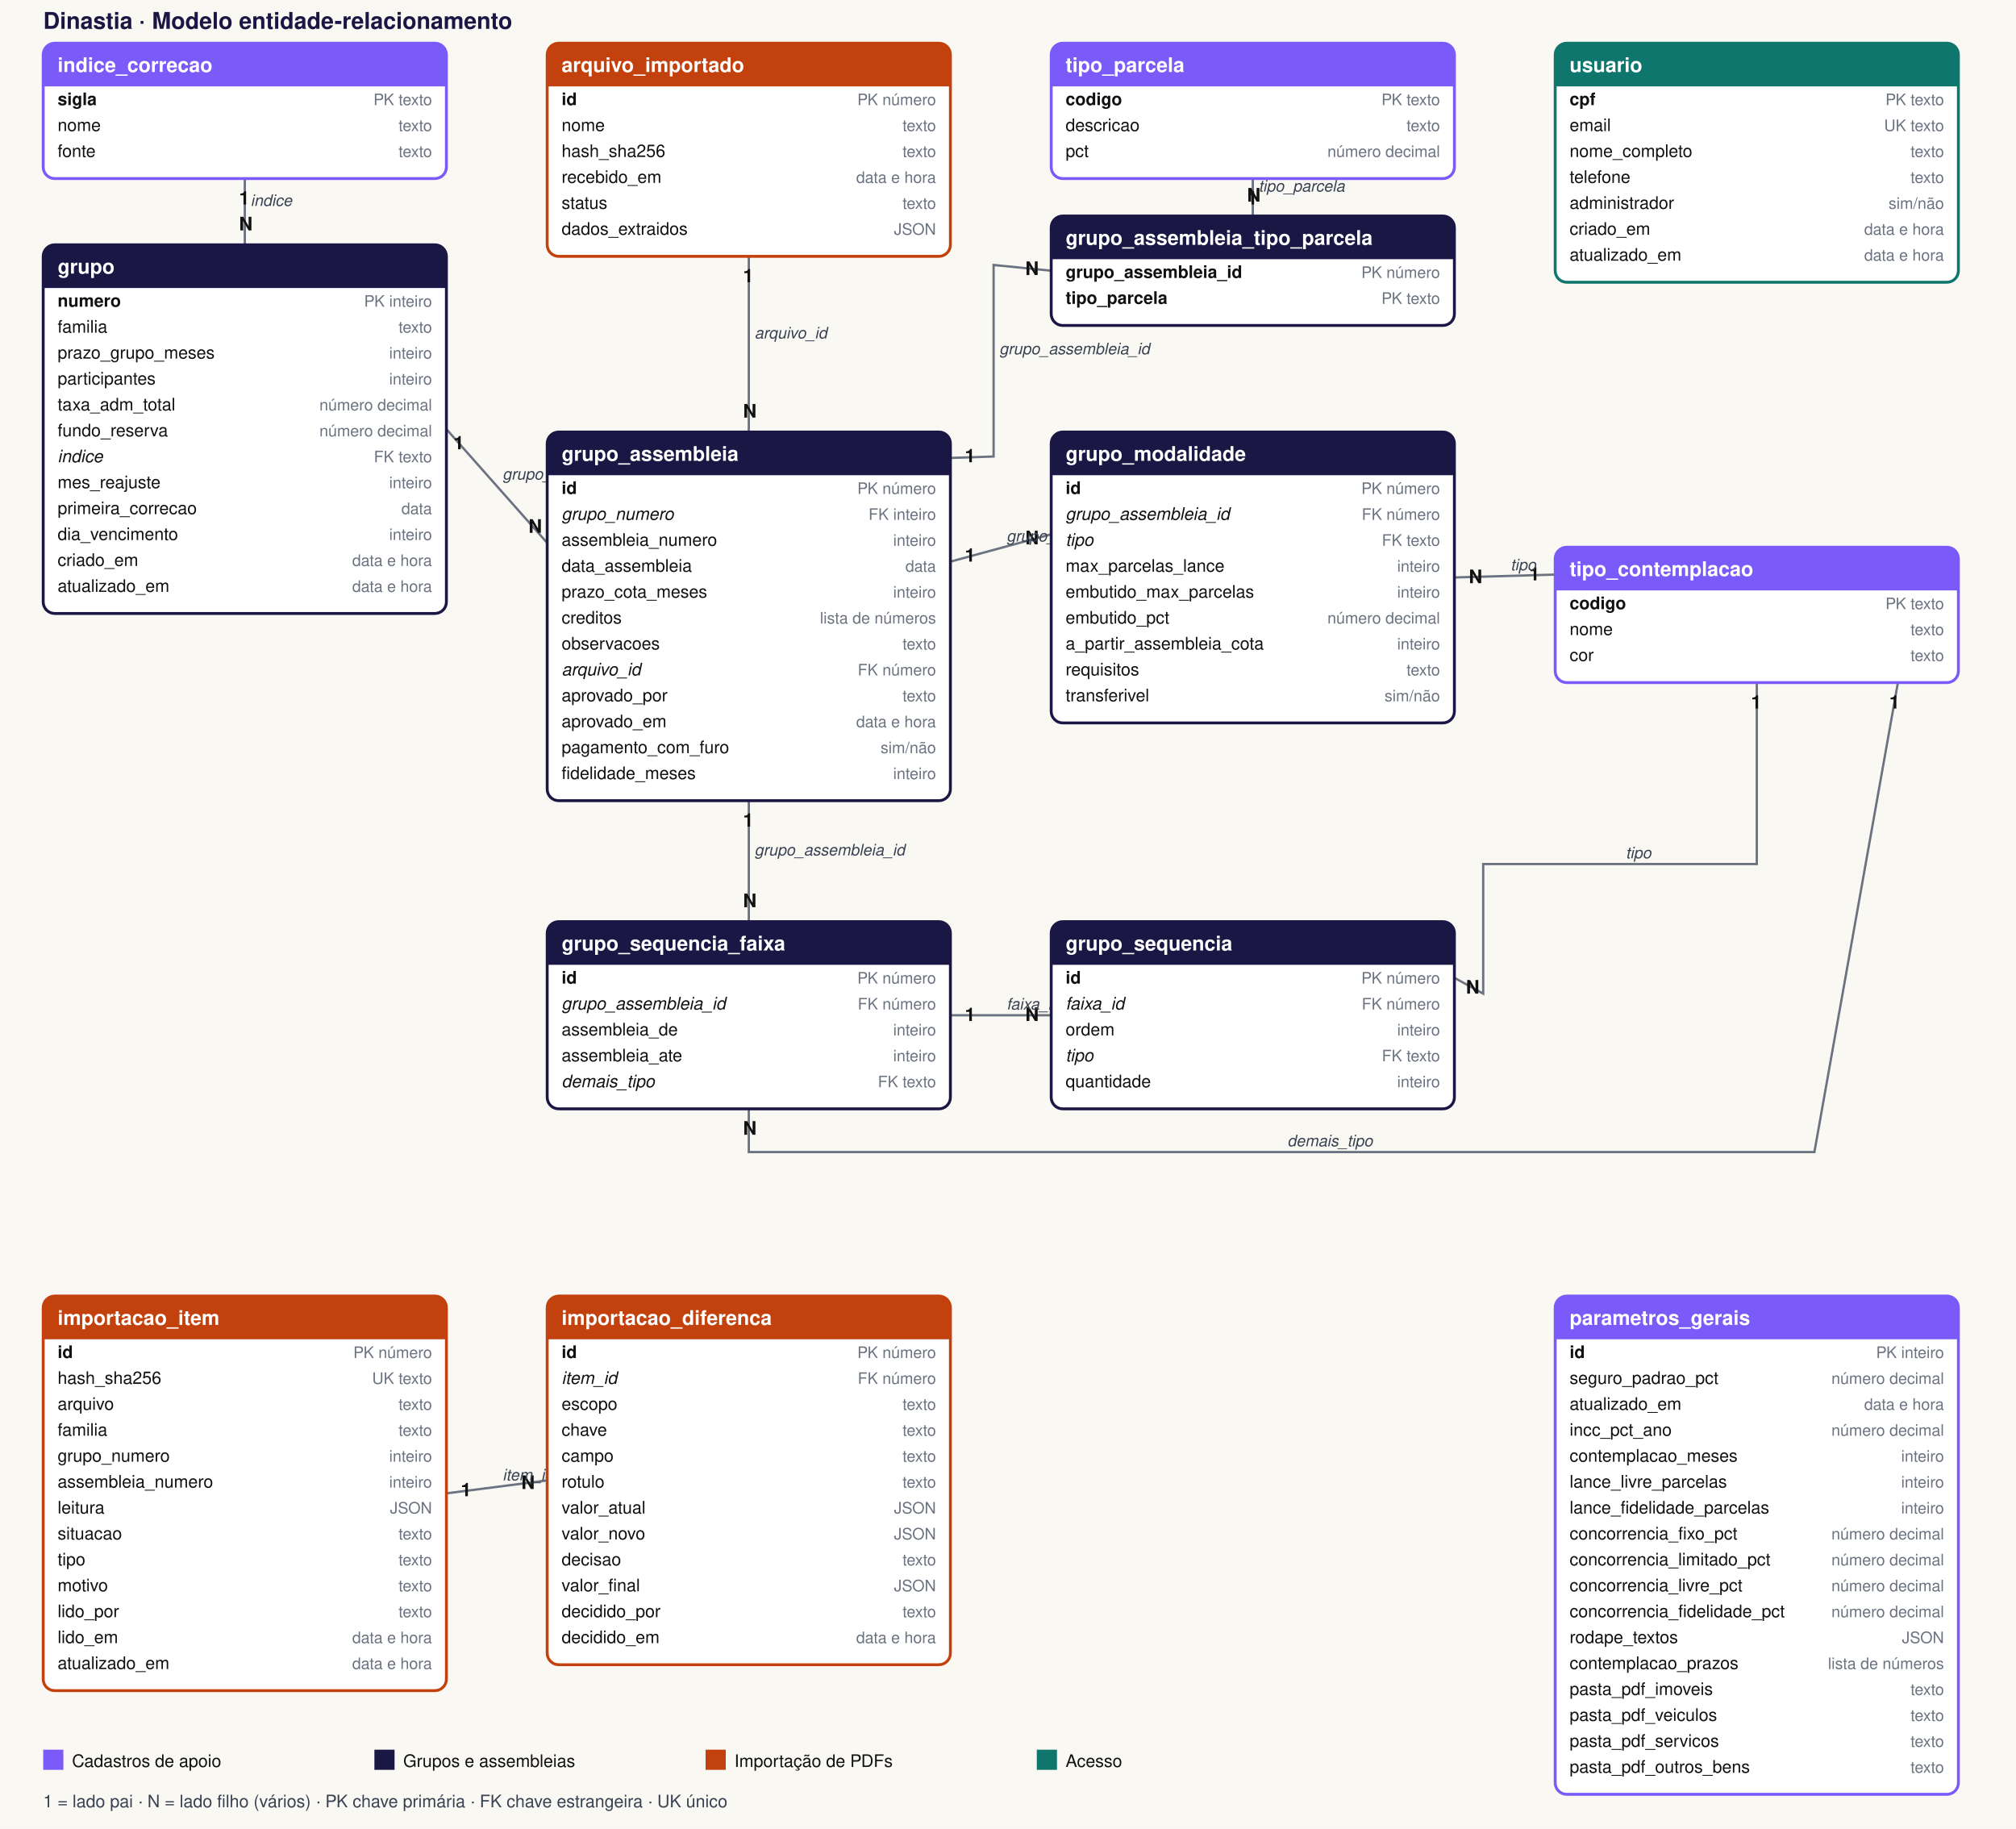
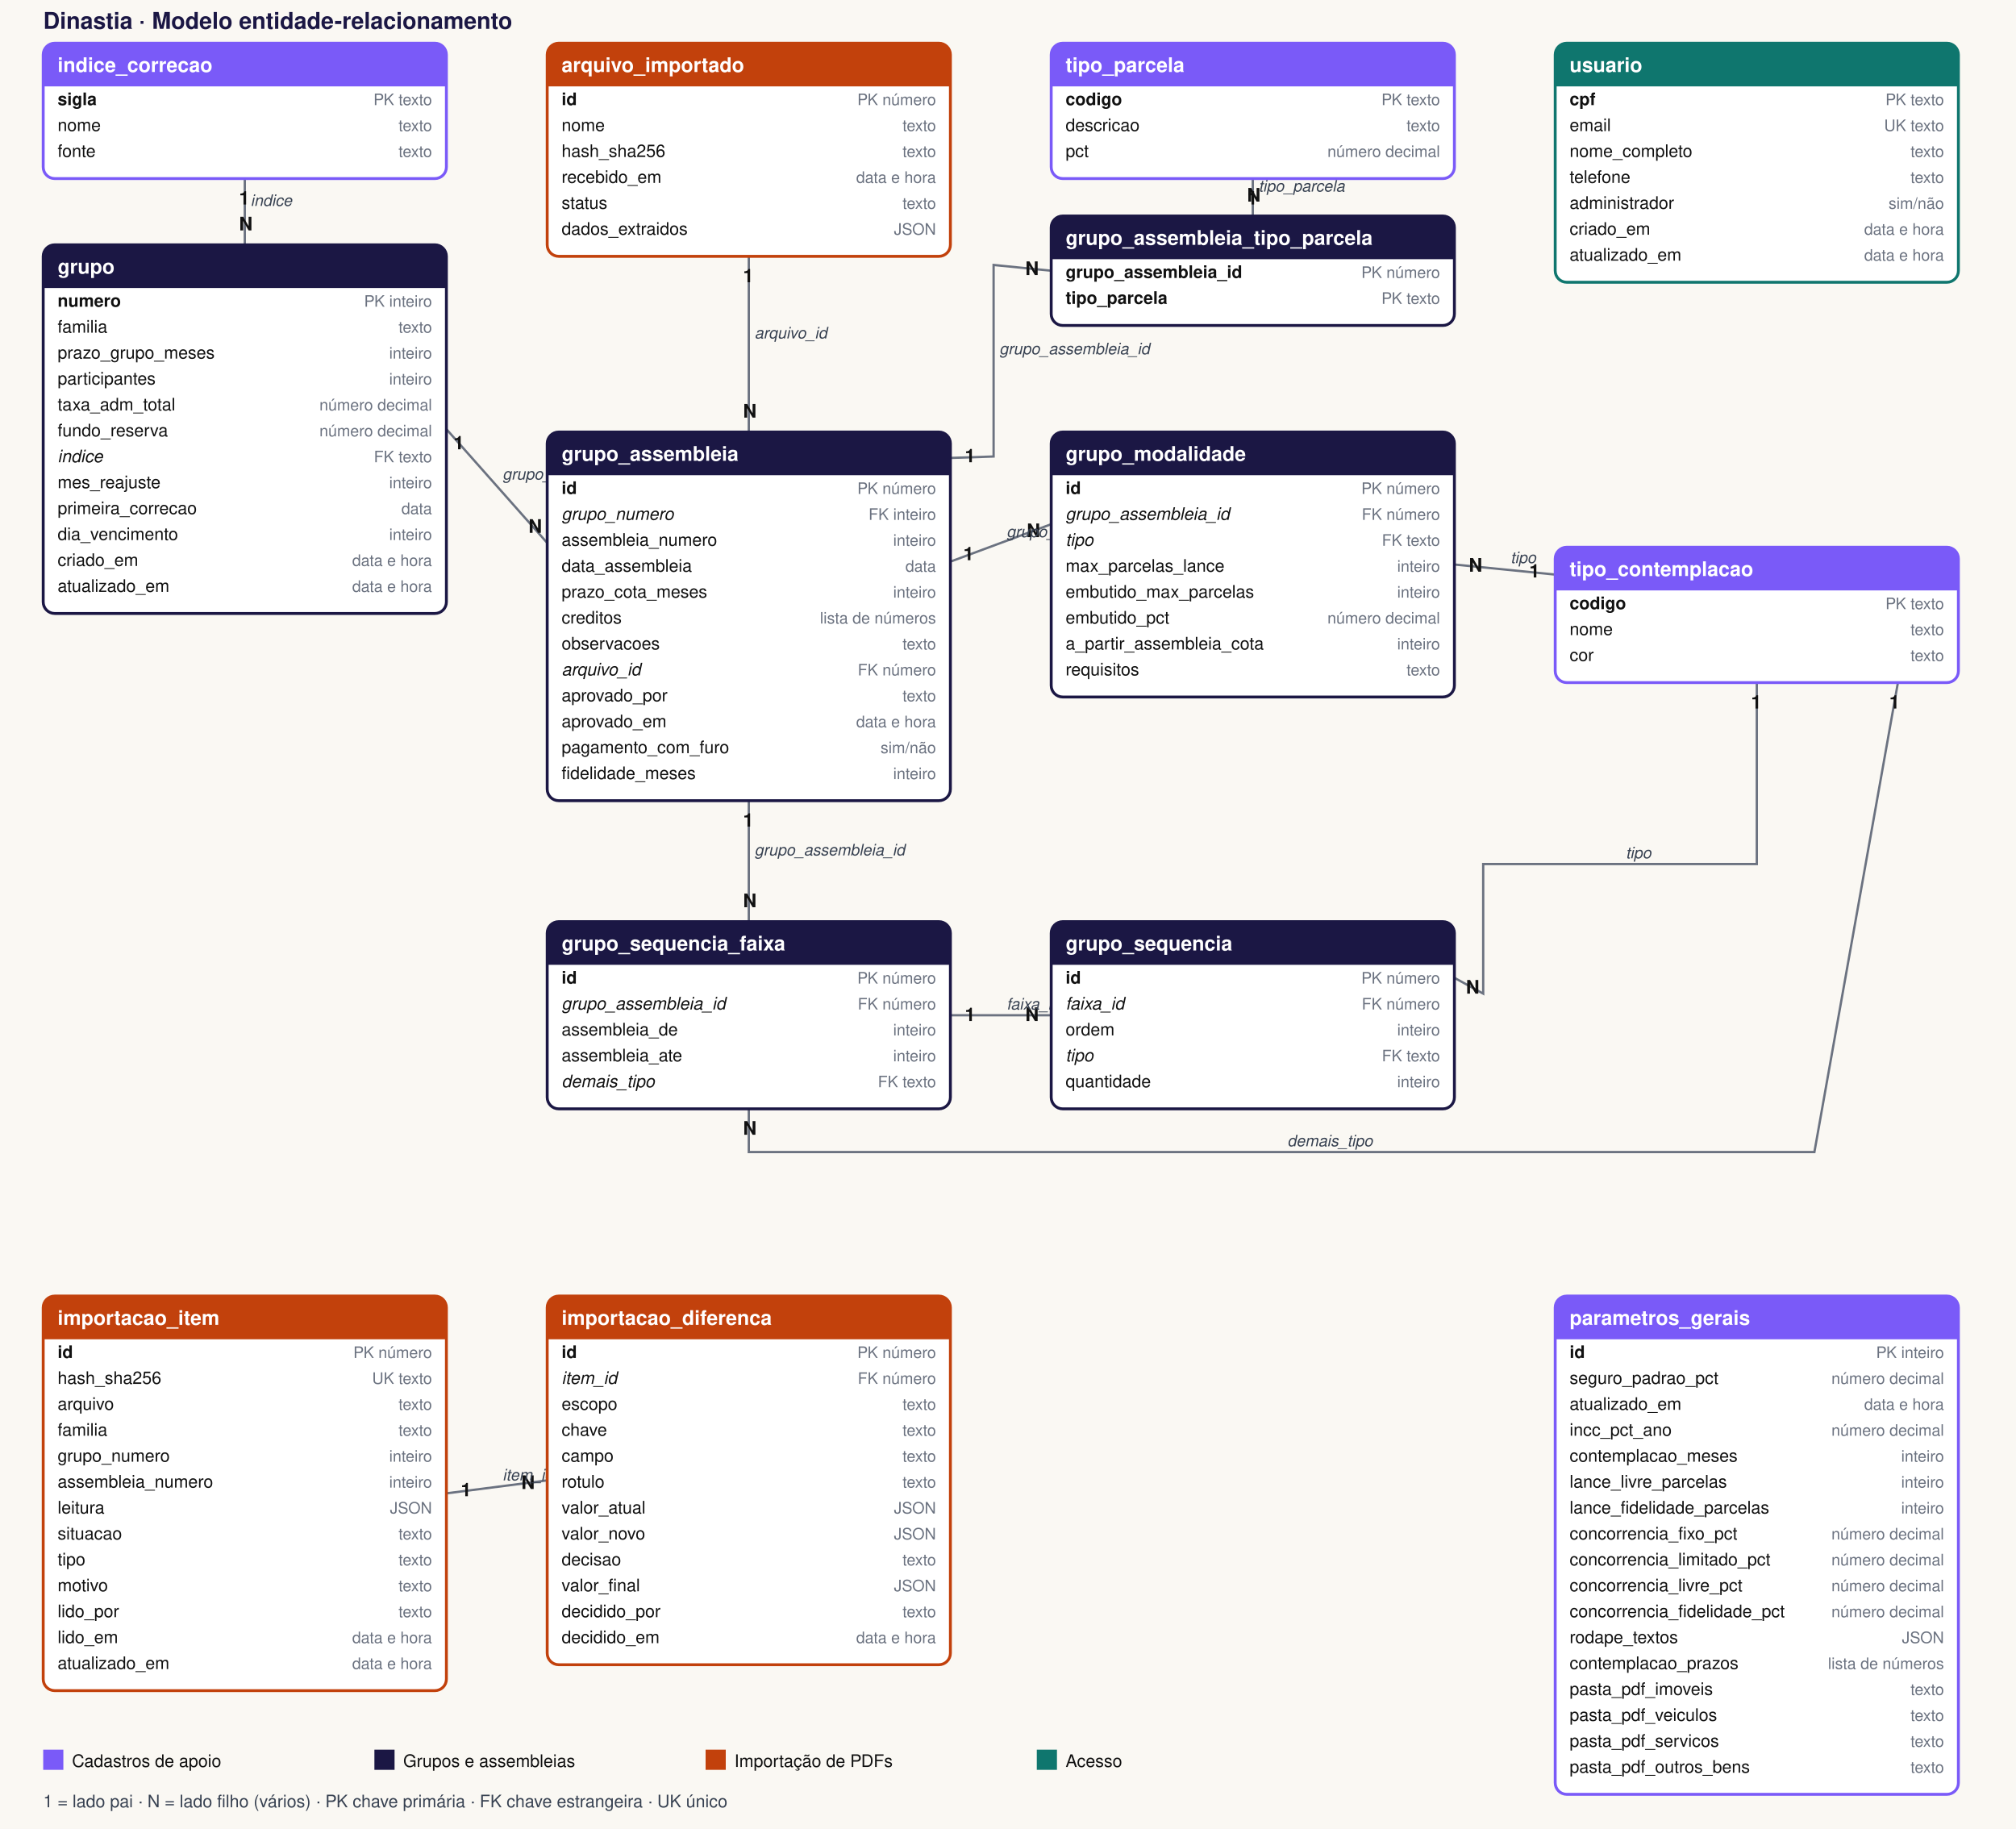
<svg xmlns="http://www.w3.org/2000/svg" width="1400" height="1270" viewBox="0 0 1400 1270" font-family="Helvetica, Arial, sans-serif">
  <rect width="1400" height="1270" fill="#faf8f3" />
  <text x="30" y="20" font-size="16" font-weight="700" fill="#1b1744">Dinastia · Modelo entidade-relacionamento</text>
  <polyline points="170,124 170,170" fill="none" stroke="#6b7280" stroke-width="1.6" />
  <text x="166" y="142" font-size="13" font-weight="700" fill="#111">1</text>
  <text x="166" y="160" font-size="13" font-weight="700" fill="#111">N</text>
  <text x="174" y="143" font-size="11" fill="#374151" font-style="italic">indice</text>
  <polyline points="310,298 380,377" fill="none" stroke="#6b7280" stroke-width="1.6" />
  <text x="315" y="312" font-size="13" font-weight="700" fill="#111">1</text>
  <text x="367" y="370" font-size="13" font-weight="700" fill="#111">N</text>
  <text x="349" y="333" font-size="11" fill="#374151" font-style="italic">grupo_numero</text>
  <polyline points="520,178 520,300" fill="none" stroke="#6b7280" stroke-width="1.6" />
  <text x="516" y="196" font-size="13" font-weight="700" fill="#111">1</text>
  <text x="516" y="290" font-size="13" font-weight="700" fill="#111">N</text>
  <text x="524" y="235" font-size="11" fill="#374151" font-style="italic">arquivo_id</text>
  <polyline points="660,318 690,317 690,184 730,188" fill="none" stroke="#6b7280" stroke-width="1.6" />
  <text x="670" y="321" font-size="13" font-weight="700" fill="#111">1</text>
  <text x="712" y="191" font-size="13" font-weight="700" fill="#111">N</text>
  <text x="694" y="246" font-size="11" fill="#374151" font-style="italic">grupo_assembleia_id</text>
  <polyline points="870,124 870,150" fill="none" stroke="#6b7280" stroke-width="1.6" />
  <text x="866" y="142" font-size="13" font-weight="700" fill="#111">1</text>
  <text x="866" y="140" font-size="13" font-weight="700" fill="#111">N</text>
  <text x="874" y="133" font-size="11" fill="#374151" font-style="italic">tipo_parcela</text>
-   <polyline points="660,390 730,371" fill="none" stroke="#6b7280" stroke-width="1.6" />
-   <text x="670" y="390" font-size="13" font-weight="700" fill="#111">1</text>
-   <text x="712" y="378" font-size="13" font-weight="700" fill="#111">N</text>
-   <text x="699" y="376" font-size="11" fill="#374151" font-style="italic">grupo_assembleia_id</text>
-   <polyline points="1080,399 1010,401" fill="none" stroke="#6b7280" stroke-width="1.6" />
-   <text x="1062" y="403" font-size="13" font-weight="700" fill="#111">1</text>
-   <text x="1020" y="405" font-size="13" font-weight="700" fill="#111">N</text>
-   <text x="1049" y="396" font-size="11" fill="#374151" font-style="italic">tipo</text>
+   <polyline points="660,390 730,364" fill="none" stroke="#6b7280" stroke-width="1.6" />
+   <text x="669" y="389" font-size="13" font-weight="700" fill="#111">1</text>
+   <text x="713" y="373" font-size="13" font-weight="700" fill="#111">N</text>
+   <text x="699" y="373" font-size="11" fill="#374151" font-style="italic">grupo_assembleia_id</text>
+   <polyline points="1080,399 1010,392" fill="none" stroke="#6b7280" stroke-width="1.6" />
+   <text x="1062" y="401" font-size="13" font-weight="700" fill="#111">1</text>
+   <text x="1020" y="397" font-size="13" font-weight="700" fill="#111">N</text>
+   <text x="1049" y="391" font-size="11" fill="#374151" font-style="italic">tipo</text>
  <polyline points="520,556 520,640" fill="none" stroke="#6b7280" stroke-width="1.6" />
  <text x="516" y="574" font-size="13" font-weight="700" fill="#111">1</text>
  <text x="516" y="630" font-size="13" font-weight="700" fill="#111">N</text>
  <text x="524" y="594" font-size="11" fill="#374151" font-style="italic">grupo_assembleia_id</text>
  <polyline points="660,705 730,705" fill="none" stroke="#6b7280" stroke-width="1.6" />
  <text x="670" y="709" font-size="13" font-weight="700" fill="#111">1</text>
  <text x="712" y="709" font-size="13" font-weight="700" fill="#111">N</text>
  <text x="699" y="701" font-size="11" fill="#374151" font-style="italic">faixa_id</text>
  <polyline points="1220,474 1220,600 1030,600 1030,690 1010,679" fill="none" stroke="#6b7280" stroke-width="1.6" />
  <text x="1216" y="492" font-size="13" font-weight="700" fill="#111">1</text>
  <text x="1018" y="690" font-size="13" font-weight="700" fill="#111">N</text>
  <text x="1129" y="596" font-size="11" fill="#374151" font-style="italic">tipo</text>
  <polyline points="1318,474 1260,800 520,800 520,770" fill="none" stroke="#6b7280" stroke-width="1.6" />
  <text x="1312" y="492" font-size="13" font-weight="700" fill="#111">1</text>
  <text x="516" y="788" font-size="13" font-weight="700" fill="#111">N</text>
  <text x="894" y="796" font-size="11" fill="#374151" font-style="italic">demais_tipo</text>
  <polyline points="310,1037 380,1028" fill="none" stroke="#6b7280" stroke-width="1.6" />
  <text x="320" y="1039" font-size="13" font-weight="700" fill="#111">1</text>
  <text x="362" y="1034" font-size="13" font-weight="700" fill="#111">N</text>
  <text x="349" y="1028" font-size="11" fill="#374151" font-style="italic">item_id</text>
  <g>
    <rect x="30" y="30" width="280" height="94" rx="8" fill="#fff" stroke="#7a5af8" stroke-width="2" />
    <path d="M30,38 a8,8 0 0 1 8,-8 h264 a8,8 0 0 1 8,8 v22 h-280 z" fill="#7a5af8" />
    <text x="40" y="50" font-size="14" font-weight="700" fill="#fff">indice_correcao</text>
    <text x="40" y="73" font-size="12" font-weight="700" font-style="normal" fill="#111">sigla</text>
    <text x="300" y="73" font-size="11" text-anchor="end" fill="#6b7280">PK  texto</text>
    <text x="40" y="91" font-size="12" font-weight="400" font-style="normal" fill="#111">nome</text>
    <text x="300" y="91" font-size="11" text-anchor="end" fill="#6b7280">texto</text>
    <text x="40" y="109" font-size="12" font-weight="400" font-style="normal" fill="#111">fonte</text>
    <text x="300" y="109" font-size="11" text-anchor="end" fill="#6b7280">texto</text>
  </g>
  <g>
    <rect x="30" y="170" width="280" height="256" rx="8" fill="#fff" stroke="#1b1744" stroke-width="2" />
    <path d="M30,178 a8,8 0 0 1 8,-8 h264 a8,8 0 0 1 8,8 v22 h-280 z" fill="#1b1744" />
    <text x="40" y="190" font-size="14" font-weight="700" fill="#fff">grupo</text>
    <text x="40" y="213" font-size="12" font-weight="700" font-style="normal" fill="#111">numero</text>
    <text x="300" y="213" font-size="11" text-anchor="end" fill="#6b7280">PK  inteiro</text>
    <text x="40" y="231" font-size="12" font-weight="400" font-style="normal" fill="#111">familia</text>
    <text x="300" y="231" font-size="11" text-anchor="end" fill="#6b7280">texto</text>
    <text x="40" y="249" font-size="12" font-weight="400" font-style="normal" fill="#111">prazo_grupo_meses</text>
    <text x="300" y="249" font-size="11" text-anchor="end" fill="#6b7280">inteiro</text>
    <text x="40" y="267" font-size="12" font-weight="400" font-style="normal" fill="#111">participantes</text>
    <text x="300" y="267" font-size="11" text-anchor="end" fill="#6b7280">inteiro</text>
    <text x="40" y="285" font-size="12" font-weight="400" font-style="normal" fill="#111">taxa_adm_total</text>
    <text x="300" y="285" font-size="11" text-anchor="end" fill="#6b7280">número decimal</text>
    <text x="40" y="303" font-size="12" font-weight="400" font-style="normal" fill="#111">fundo_reserva</text>
    <text x="300" y="303" font-size="11" text-anchor="end" fill="#6b7280">número decimal</text>
    <text x="40" y="321" font-size="12" font-weight="400" font-style="italic" fill="#111">indice</text>
    <text x="300" y="321" font-size="11" text-anchor="end" fill="#6b7280">FK  texto</text>
    <text x="40" y="339" font-size="12" font-weight="400" font-style="normal" fill="#111">mes_reajuste</text>
    <text x="300" y="339" font-size="11" text-anchor="end" fill="#6b7280">inteiro</text>
    <text x="40" y="357" font-size="12" font-weight="400" font-style="normal" fill="#111">primeira_correcao</text>
    <text x="300" y="357" font-size="11" text-anchor="end" fill="#6b7280">data</text>
    <text x="40" y="375" font-size="12" font-weight="400" font-style="normal" fill="#111">dia_vencimento</text>
    <text x="300" y="375" font-size="11" text-anchor="end" fill="#6b7280">inteiro</text>
    <text x="40" y="393" font-size="12" font-weight="400" font-style="normal" fill="#111">criado_em</text>
    <text x="300" y="393" font-size="11" text-anchor="end" fill="#6b7280">data e hora</text>
    <text x="40" y="411" font-size="12" font-weight="400" font-style="normal" fill="#111">atualizado_em</text>
    <text x="300" y="411" font-size="11" text-anchor="end" fill="#6b7280">data e hora</text>
  </g>
  <g>
    <rect x="380" y="30" width="280" height="148" rx="8" fill="#fff" stroke="#c2410c" stroke-width="2" />
    <path d="M380,38 a8,8 0 0 1 8,-8 h264 a8,8 0 0 1 8,8 v22 h-280 z" fill="#c2410c" />
    <text x="390" y="50" font-size="14" font-weight="700" fill="#fff">arquivo_importado</text>
    <text x="390" y="73" font-size="12" font-weight="700" font-style="normal" fill="#111">id</text>
    <text x="650" y="73" font-size="11" text-anchor="end" fill="#6b7280">PK  número</text>
    <text x="390" y="91" font-size="12" font-weight="400" font-style="normal" fill="#111">nome</text>
    <text x="650" y="91" font-size="11" text-anchor="end" fill="#6b7280">texto</text>
    <text x="390" y="109" font-size="12" font-weight="400" font-style="normal" fill="#111">hash_sha256</text>
    <text x="650" y="109" font-size="11" text-anchor="end" fill="#6b7280">texto</text>
    <text x="390" y="127" font-size="12" font-weight="400" font-style="normal" fill="#111">recebido_em</text>
    <text x="650" y="127" font-size="11" text-anchor="end" fill="#6b7280">data e hora</text>
    <text x="390" y="145" font-size="12" font-weight="400" font-style="normal" fill="#111">status</text>
    <text x="650" y="145" font-size="11" text-anchor="end" fill="#6b7280">texto</text>
    <text x="390" y="163" font-size="12" font-weight="400" font-style="normal" fill="#111">dados_extraidos</text>
    <text x="650" y="163" font-size="11" text-anchor="end" fill="#6b7280">JSON</text>
  </g>
  <g>
    <rect x="380" y="300" width="280" height="256" rx="8" fill="#fff" stroke="#1b1744" stroke-width="2" />
    <path d="M380,308 a8,8 0 0 1 8,-8 h264 a8,8 0 0 1 8,8 v22 h-280 z" fill="#1b1744" />
    <text x="390" y="320" font-size="14" font-weight="700" fill="#fff">grupo_assembleia</text>
    <text x="390" y="343" font-size="12" font-weight="700" font-style="normal" fill="#111">id</text>
    <text x="650" y="343" font-size="11" text-anchor="end" fill="#6b7280">PK  número</text>
    <text x="390" y="361" font-size="12" font-weight="400" font-style="italic" fill="#111">grupo_numero</text>
    <text x="650" y="361" font-size="11" text-anchor="end" fill="#6b7280">FK  inteiro</text>
    <text x="390" y="379" font-size="12" font-weight="400" font-style="normal" fill="#111">assembleia_numero</text>
    <text x="650" y="379" font-size="11" text-anchor="end" fill="#6b7280">inteiro</text>
    <text x="390" y="397" font-size="12" font-weight="400" font-style="normal" fill="#111">data_assembleia</text>
    <text x="650" y="397" font-size="11" text-anchor="end" fill="#6b7280">data</text>
    <text x="390" y="415" font-size="12" font-weight="400" font-style="normal" fill="#111">prazo_cota_meses</text>
    <text x="650" y="415" font-size="11" text-anchor="end" fill="#6b7280">inteiro</text>
    <text x="390" y="433" font-size="12" font-weight="400" font-style="normal" fill="#111">creditos</text>
    <text x="650" y="433" font-size="11" text-anchor="end" fill="#6b7280">lista de números</text>
    <text x="390" y="451" font-size="12" font-weight="400" font-style="normal" fill="#111">observacoes</text>
    <text x="650" y="451" font-size="11" text-anchor="end" fill="#6b7280">texto</text>
    <text x="390" y="469" font-size="12" font-weight="400" font-style="italic" fill="#111">arquivo_id</text>
    <text x="650" y="469" font-size="11" text-anchor="end" fill="#6b7280">FK  número</text>
    <text x="390" y="487" font-size="12" font-weight="400" font-style="normal" fill="#111">aprovado_por</text>
    <text x="650" y="487" font-size="11" text-anchor="end" fill="#6b7280">texto</text>
    <text x="390" y="505" font-size="12" font-weight="400" font-style="normal" fill="#111">aprovado_em</text>
    <text x="650" y="505" font-size="11" text-anchor="end" fill="#6b7280">data e hora</text>
    <text x="390" y="523" font-size="12" font-weight="400" font-style="normal" fill="#111">pagamento_com_furo</text>
    <text x="650" y="523" font-size="11" text-anchor="end" fill="#6b7280">sim/não</text>
    <text x="390" y="541" font-size="12" font-weight="400" font-style="normal" fill="#111">fidelidade_meses</text>
    <text x="650" y="541" font-size="11" text-anchor="end" fill="#6b7280">inteiro</text>
  </g>
  <g>
    <rect x="730" y="30" width="280" height="94" rx="8" fill="#fff" stroke="#7a5af8" stroke-width="2" />
    <path d="M730,38 a8,8 0 0 1 8,-8 h264 a8,8 0 0 1 8,8 v22 h-280 z" fill="#7a5af8" />
    <text x="740" y="50" font-size="14" font-weight="700" fill="#fff">tipo_parcela</text>
    <text x="740" y="73" font-size="12" font-weight="700" font-style="normal" fill="#111">codigo</text>
    <text x="1000" y="73" font-size="11" text-anchor="end" fill="#6b7280">PK  texto</text>
    <text x="740" y="91" font-size="12" font-weight="400" font-style="normal" fill="#111">descricao</text>
    <text x="1000" y="91" font-size="11" text-anchor="end" fill="#6b7280">texto</text>
    <text x="740" y="109" font-size="12" font-weight="400" font-style="normal" fill="#111">pct</text>
    <text x="1000" y="109" font-size="11" text-anchor="end" fill="#6b7280">número decimal</text>
  </g>
  <g>
    <rect x="730" y="150" width="280" height="76" rx="8" fill="#fff" stroke="#1b1744" stroke-width="2" />
    <path d="M730,158 a8,8 0 0 1 8,-8 h264 a8,8 0 0 1 8,8 v22 h-280 z" fill="#1b1744" />
    <text x="740" y="170" font-size="14" font-weight="700" fill="#fff">grupo_assembleia_tipo_parcela</text>
    <text x="740" y="193" font-size="12" font-weight="700" font-style="normal" fill="#111">grupo_assembleia_id</text>
    <text x="1000" y="193" font-size="11" text-anchor="end" fill="#6b7280">PK  número</text>
    <text x="740" y="211" font-size="12" font-weight="700" font-style="normal" fill="#111">tipo_parcela</text>
    <text x="1000" y="211" font-size="11" text-anchor="end" fill="#6b7280">PK  texto</text>
  </g>
  <g>
-     <rect x="730" y="300" width="280" height="202" rx="8" fill="#fff" stroke="#1b1744" stroke-width="2" />
+     <rect x="730" y="300" width="280" height="184" rx="8" fill="#fff" stroke="#1b1744" stroke-width="2" />
    <path d="M730,308 a8,8 0 0 1 8,-8 h264 a8,8 0 0 1 8,8 v22 h-280 z" fill="#1b1744" />
    <text x="740" y="320" font-size="14" font-weight="700" fill="#fff">grupo_modalidade</text>
    <text x="740" y="343" font-size="12" font-weight="700" font-style="normal" fill="#111">id</text>
    <text x="1000" y="343" font-size="11" text-anchor="end" fill="#6b7280">PK  número</text>
    <text x="740" y="361" font-size="12" font-weight="400" font-style="italic" fill="#111">grupo_assembleia_id</text>
    <text x="1000" y="361" font-size="11" text-anchor="end" fill="#6b7280">FK  número</text>
    <text x="740" y="379" font-size="12" font-weight="400" font-style="italic" fill="#111">tipo</text>
    <text x="1000" y="379" font-size="11" text-anchor="end" fill="#6b7280">FK  texto</text>
    <text x="740" y="397" font-size="12" font-weight="400" font-style="normal" fill="#111">max_parcelas_lance</text>
    <text x="1000" y="397" font-size="11" text-anchor="end" fill="#6b7280">inteiro</text>
    <text x="740" y="415" font-size="12" font-weight="400" font-style="normal" fill="#111">embutido_max_parcelas</text>
    <text x="1000" y="415" font-size="11" text-anchor="end" fill="#6b7280">inteiro</text>
    <text x="740" y="433" font-size="12" font-weight="400" font-style="normal" fill="#111">embutido_pct</text>
    <text x="1000" y="433" font-size="11" text-anchor="end" fill="#6b7280">número decimal</text>
    <text x="740" y="451" font-size="12" font-weight="400" font-style="normal" fill="#111">a_partir_assembleia_cota</text>
    <text x="1000" y="451" font-size="11" text-anchor="end" fill="#6b7280">inteiro</text>
    <text x="740" y="469" font-size="12" font-weight="400" font-style="normal" fill="#111">requisitos</text>
    <text x="1000" y="469" font-size="11" text-anchor="end" fill="#6b7280">texto</text>
-     <text x="740" y="487" font-size="12" font-weight="400" font-style="normal" fill="#111">transferivel</text>
-     <text x="1000" y="487" font-size="11" text-anchor="end" fill="#6b7280">sim/não</text>
  </g>
  <g>
    <rect x="1080" y="380" width="280" height="94" rx="8" fill="#fff" stroke="#7a5af8" stroke-width="2" />
    <path d="M1080,388 a8,8 0 0 1 8,-8 h264 a8,8 0 0 1 8,8 v22 h-280 z" fill="#7a5af8" />
    <text x="1090" y="400" font-size="14" font-weight="700" fill="#fff">tipo_contemplacao</text>
    <text x="1090" y="423" font-size="12" font-weight="700" font-style="normal" fill="#111">codigo</text>
    <text x="1350" y="423" font-size="11" text-anchor="end" fill="#6b7280">PK  texto</text>
    <text x="1090" y="441" font-size="12" font-weight="400" font-style="normal" fill="#111">nome</text>
    <text x="1350" y="441" font-size="11" text-anchor="end" fill="#6b7280">texto</text>
    <text x="1090" y="459" font-size="12" font-weight="400" font-style="normal" fill="#111">cor</text>
    <text x="1350" y="459" font-size="11" text-anchor="end" fill="#6b7280">texto</text>
  </g>
  <g>
    <rect x="380" y="640" width="280" height="130" rx="8" fill="#fff" stroke="#1b1744" stroke-width="2" />
    <path d="M380,648 a8,8 0 0 1 8,-8 h264 a8,8 0 0 1 8,8 v22 h-280 z" fill="#1b1744" />
    <text x="390" y="660" font-size="14" font-weight="700" fill="#fff">grupo_sequencia_faixa</text>
    <text x="390" y="683" font-size="12" font-weight="700" font-style="normal" fill="#111">id</text>
    <text x="650" y="683" font-size="11" text-anchor="end" fill="#6b7280">PK  número</text>
    <text x="390" y="701" font-size="12" font-weight="400" font-style="italic" fill="#111">grupo_assembleia_id</text>
    <text x="650" y="701" font-size="11" text-anchor="end" fill="#6b7280">FK  número</text>
    <text x="390" y="719" font-size="12" font-weight="400" font-style="normal" fill="#111">assembleia_de</text>
    <text x="650" y="719" font-size="11" text-anchor="end" fill="#6b7280">inteiro</text>
    <text x="390" y="737" font-size="12" font-weight="400" font-style="normal" fill="#111">assembleia_ate</text>
    <text x="650" y="737" font-size="11" text-anchor="end" fill="#6b7280">inteiro</text>
    <text x="390" y="755" font-size="12" font-weight="400" font-style="italic" fill="#111">demais_tipo</text>
    <text x="650" y="755" font-size="11" text-anchor="end" fill="#6b7280">FK  texto</text>
  </g>
  <g>
    <rect x="730" y="640" width="280" height="130" rx="8" fill="#fff" stroke="#1b1744" stroke-width="2" />
    <path d="M730,648 a8,8 0 0 1 8,-8 h264 a8,8 0 0 1 8,8 v22 h-280 z" fill="#1b1744" />
    <text x="740" y="660" font-size="14" font-weight="700" fill="#fff">grupo_sequencia</text>
    <text x="740" y="683" font-size="12" font-weight="700" font-style="normal" fill="#111">id</text>
    <text x="1000" y="683" font-size="11" text-anchor="end" fill="#6b7280">PK  número</text>
    <text x="740" y="701" font-size="12" font-weight="400" font-style="italic" fill="#111">faixa_id</text>
    <text x="1000" y="701" font-size="11" text-anchor="end" fill="#6b7280">FK  número</text>
    <text x="740" y="719" font-size="12" font-weight="400" font-style="normal" fill="#111">ordem</text>
    <text x="1000" y="719" font-size="11" text-anchor="end" fill="#6b7280">inteiro</text>
    <text x="740" y="737" font-size="12" font-weight="400" font-style="italic" fill="#111">tipo</text>
    <text x="1000" y="737" font-size="11" text-anchor="end" fill="#6b7280">FK  texto</text>
    <text x="740" y="755" font-size="12" font-weight="400" font-style="normal" fill="#111">quantidade</text>
    <text x="1000" y="755" font-size="11" text-anchor="end" fill="#6b7280">inteiro</text>
  </g>
  <g>
    <rect x="30" y="900" width="280" height="274" rx="8" fill="#fff" stroke="#c2410c" stroke-width="2" />
    <path d="M30,908 a8,8 0 0 1 8,-8 h264 a8,8 0 0 1 8,8 v22 h-280 z" fill="#c2410c" />
    <text x="40" y="920" font-size="14" font-weight="700" fill="#fff">importacao_item</text>
    <text x="40" y="943" font-size="12" font-weight="700" font-style="normal" fill="#111">id</text>
    <text x="300" y="943" font-size="11" text-anchor="end" fill="#6b7280">PK  número</text>
    <text x="40" y="961" font-size="12" font-weight="400" font-style="normal" fill="#111">hash_sha256</text>
    <text x="300" y="961" font-size="11" text-anchor="end" fill="#6b7280">UK  texto</text>
    <text x="40" y="979" font-size="12" font-weight="400" font-style="normal" fill="#111">arquivo</text>
    <text x="300" y="979" font-size="11" text-anchor="end" fill="#6b7280">texto</text>
    <text x="40" y="997" font-size="12" font-weight="400" font-style="normal" fill="#111">familia</text>
    <text x="300" y="997" font-size="11" text-anchor="end" fill="#6b7280">texto</text>
    <text x="40" y="1015" font-size="12" font-weight="400" font-style="normal" fill="#111">grupo_numero</text>
    <text x="300" y="1015" font-size="11" text-anchor="end" fill="#6b7280">inteiro</text>
    <text x="40" y="1033" font-size="12" font-weight="400" font-style="normal" fill="#111">assembleia_numero</text>
    <text x="300" y="1033" font-size="11" text-anchor="end" fill="#6b7280">inteiro</text>
    <text x="40" y="1051" font-size="12" font-weight="400" font-style="normal" fill="#111">leitura</text>
    <text x="300" y="1051" font-size="11" text-anchor="end" fill="#6b7280">JSON</text>
    <text x="40" y="1069" font-size="12" font-weight="400" font-style="normal" fill="#111">situacao</text>
    <text x="300" y="1069" font-size="11" text-anchor="end" fill="#6b7280">texto</text>
    <text x="40" y="1087" font-size="12" font-weight="400" font-style="normal" fill="#111">tipo</text>
    <text x="300" y="1087" font-size="11" text-anchor="end" fill="#6b7280">texto</text>
    <text x="40" y="1105" font-size="12" font-weight="400" font-style="normal" fill="#111">motivo</text>
    <text x="300" y="1105" font-size="11" text-anchor="end" fill="#6b7280">texto</text>
    <text x="40" y="1123" font-size="12" font-weight="400" font-style="normal" fill="#111">lido_por</text>
    <text x="300" y="1123" font-size="11" text-anchor="end" fill="#6b7280">texto</text>
    <text x="40" y="1141" font-size="12" font-weight="400" font-style="normal" fill="#111">lido_em</text>
    <text x="300" y="1141" font-size="11" text-anchor="end" fill="#6b7280">data e hora</text>
    <text x="40" y="1159" font-size="12" font-weight="400" font-style="normal" fill="#111">atualizado_em</text>
    <text x="300" y="1159" font-size="11" text-anchor="end" fill="#6b7280">data e hora</text>
  </g>
  <g>
    <rect x="380" y="900" width="280" height="256" rx="8" fill="#fff" stroke="#c2410c" stroke-width="2" />
    <path d="M380,908 a8,8 0 0 1 8,-8 h264 a8,8 0 0 1 8,8 v22 h-280 z" fill="#c2410c" />
    <text x="390" y="920" font-size="14" font-weight="700" fill="#fff">importacao_diferenca</text>
    <text x="390" y="943" font-size="12" font-weight="700" font-style="normal" fill="#111">id</text>
    <text x="650" y="943" font-size="11" text-anchor="end" fill="#6b7280">PK  número</text>
    <text x="390" y="961" font-size="12" font-weight="400" font-style="italic" fill="#111">item_id</text>
    <text x="650" y="961" font-size="11" text-anchor="end" fill="#6b7280">FK  número</text>
    <text x="390" y="979" font-size="12" font-weight="400" font-style="normal" fill="#111">escopo</text>
    <text x="650" y="979" font-size="11" text-anchor="end" fill="#6b7280">texto</text>
    <text x="390" y="997" font-size="12" font-weight="400" font-style="normal" fill="#111">chave</text>
    <text x="650" y="997" font-size="11" text-anchor="end" fill="#6b7280">texto</text>
    <text x="390" y="1015" font-size="12" font-weight="400" font-style="normal" fill="#111">campo</text>
    <text x="650" y="1015" font-size="11" text-anchor="end" fill="#6b7280">texto</text>
    <text x="390" y="1033" font-size="12" font-weight="400" font-style="normal" fill="#111">rotulo</text>
    <text x="650" y="1033" font-size="11" text-anchor="end" fill="#6b7280">texto</text>
    <text x="390" y="1051" font-size="12" font-weight="400" font-style="normal" fill="#111">valor_atual</text>
    <text x="650" y="1051" font-size="11" text-anchor="end" fill="#6b7280">JSON</text>
    <text x="390" y="1069" font-size="12" font-weight="400" font-style="normal" fill="#111">valor_novo</text>
    <text x="650" y="1069" font-size="11" text-anchor="end" fill="#6b7280">JSON</text>
    <text x="390" y="1087" font-size="12" font-weight="400" font-style="normal" fill="#111">decisao</text>
    <text x="650" y="1087" font-size="11" text-anchor="end" fill="#6b7280">texto</text>
    <text x="390" y="1105" font-size="12" font-weight="400" font-style="normal" fill="#111">valor_final</text>
    <text x="650" y="1105" font-size="11" text-anchor="end" fill="#6b7280">JSON</text>
    <text x="390" y="1123" font-size="12" font-weight="400" font-style="normal" fill="#111">decidido_por</text>
    <text x="650" y="1123" font-size="11" text-anchor="end" fill="#6b7280">texto</text>
    <text x="390" y="1141" font-size="12" font-weight="400" font-style="normal" fill="#111">decidido_em</text>
    <text x="650" y="1141" font-size="11" text-anchor="end" fill="#6b7280">data e hora</text>
  </g>
  <g>
    <rect x="1080" y="900" width="280" height="346" rx="8" fill="#fff" stroke="#7a5af8" stroke-width="2" />
    <path d="M1080,908 a8,8 0 0 1 8,-8 h264 a8,8 0 0 1 8,8 v22 h-280 z" fill="#7a5af8" />
    <text x="1090" y="920" font-size="14" font-weight="700" fill="#fff">parametros_gerais</text>
    <text x="1090" y="943" font-size="12" font-weight="700" font-style="normal" fill="#111">id</text>
    <text x="1350" y="943" font-size="11" text-anchor="end" fill="#6b7280">PK  inteiro</text>
    <text x="1090" y="961" font-size="12" font-weight="400" font-style="normal" fill="#111">seguro_padrao_pct</text>
    <text x="1350" y="961" font-size="11" text-anchor="end" fill="#6b7280">número decimal</text>
    <text x="1090" y="979" font-size="12" font-weight="400" font-style="normal" fill="#111">atualizado_em</text>
    <text x="1350" y="979" font-size="11" text-anchor="end" fill="#6b7280">data e hora</text>
    <text x="1090" y="997" font-size="12" font-weight="400" font-style="normal" fill="#111">incc_pct_ano</text>
    <text x="1350" y="997" font-size="11" text-anchor="end" fill="#6b7280">número decimal</text>
    <text x="1090" y="1015" font-size="12" font-weight="400" font-style="normal" fill="#111">contemplacao_meses</text>
    <text x="1350" y="1015" font-size="11" text-anchor="end" fill="#6b7280">inteiro</text>
    <text x="1090" y="1033" font-size="12" font-weight="400" font-style="normal" fill="#111">lance_livre_parcelas</text>
    <text x="1350" y="1033" font-size="11" text-anchor="end" fill="#6b7280">inteiro</text>
    <text x="1090" y="1051" font-size="12" font-weight="400" font-style="normal" fill="#111">lance_fidelidade_parcelas</text>
    <text x="1350" y="1051" font-size="11" text-anchor="end" fill="#6b7280">inteiro</text>
    <text x="1090" y="1069" font-size="12" font-weight="400" font-style="normal" fill="#111">concorrencia_fixo_pct</text>
    <text x="1350" y="1069" font-size="11" text-anchor="end" fill="#6b7280">número decimal</text>
    <text x="1090" y="1087" font-size="12" font-weight="400" font-style="normal" fill="#111">concorrencia_limitado_pct</text>
    <text x="1350" y="1087" font-size="11" text-anchor="end" fill="#6b7280">número decimal</text>
    <text x="1090" y="1105" font-size="12" font-weight="400" font-style="normal" fill="#111">concorrencia_livre_pct</text>
    <text x="1350" y="1105" font-size="11" text-anchor="end" fill="#6b7280">número decimal</text>
    <text x="1090" y="1123" font-size="12" font-weight="400" font-style="normal" fill="#111">concorrencia_fidelidade_pct</text>
    <text x="1350" y="1123" font-size="11" text-anchor="end" fill="#6b7280">número decimal</text>
    <text x="1090" y="1141" font-size="12" font-weight="400" font-style="normal" fill="#111">rodape_textos</text>
    <text x="1350" y="1141" font-size="11" text-anchor="end" fill="#6b7280">JSON</text>
    <text x="1090" y="1159" font-size="12" font-weight="400" font-style="normal" fill="#111">contemplacao_prazos</text>
    <text x="1350" y="1159" font-size="11" text-anchor="end" fill="#6b7280">lista de números</text>
    <text x="1090" y="1177" font-size="12" font-weight="400" font-style="normal" fill="#111">pasta_pdf_imoveis</text>
    <text x="1350" y="1177" font-size="11" text-anchor="end" fill="#6b7280">texto</text>
    <text x="1090" y="1195" font-size="12" font-weight="400" font-style="normal" fill="#111">pasta_pdf_veiculos</text>
    <text x="1350" y="1195" font-size="11" text-anchor="end" fill="#6b7280">texto</text>
    <text x="1090" y="1213" font-size="12" font-weight="400" font-style="normal" fill="#111">pasta_pdf_servicos</text>
    <text x="1350" y="1213" font-size="11" text-anchor="end" fill="#6b7280">texto</text>
    <text x="1090" y="1231" font-size="12" font-weight="400" font-style="normal" fill="#111">pasta_pdf_outros_bens</text>
    <text x="1350" y="1231" font-size="11" text-anchor="end" fill="#6b7280">texto</text>
  </g>
  <g>
    <rect x="1080" y="30" width="280" height="166" rx="8" fill="#fff" stroke="#0f766e" stroke-width="2" />
    <path d="M1080,38 a8,8 0 0 1 8,-8 h264 a8,8 0 0 1 8,8 v22 h-280 z" fill="#0f766e" />
    <text x="1090" y="50" font-size="14" font-weight="700" fill="#fff">usuario</text>
    <text x="1090" y="73" font-size="12" font-weight="700" font-style="normal" fill="#111">cpf</text>
    <text x="1350" y="73" font-size="11" text-anchor="end" fill="#6b7280">PK  texto</text>
    <text x="1090" y="91" font-size="12" font-weight="400" font-style="normal" fill="#111">email</text>
    <text x="1350" y="91" font-size="11" text-anchor="end" fill="#6b7280">UK  texto</text>
    <text x="1090" y="109" font-size="12" font-weight="400" font-style="normal" fill="#111">nome_completo</text>
    <text x="1350" y="109" font-size="11" text-anchor="end" fill="#6b7280">texto</text>
    <text x="1090" y="127" font-size="12" font-weight="400" font-style="normal" fill="#111">telefone</text>
    <text x="1350" y="127" font-size="11" text-anchor="end" fill="#6b7280">texto</text>
    <text x="1090" y="145" font-size="12" font-weight="400" font-style="normal" fill="#111">administrador</text>
    <text x="1350" y="145" font-size="11" text-anchor="end" fill="#6b7280">sim/não</text>
    <text x="1090" y="163" font-size="12" font-weight="400" font-style="normal" fill="#111">criado_em</text>
    <text x="1350" y="163" font-size="11" text-anchor="end" fill="#6b7280">data e hora</text>
    <text x="1090" y="181" font-size="12" font-weight="400" font-style="normal" fill="#111">atualizado_em</text>
    <text x="1350" y="181" font-size="11" text-anchor="end" fill="#6b7280">data e hora</text>
  </g>
  <rect x="30" y="1215" width="14" height="14" fill="#7a5af8" />
  <text x="50" y="1227" font-size="12" fill="#111">Cadastros de apoio</text>
  <rect x="260" y="1215" width="14" height="14" fill="#1b1744" />
  <text x="280" y="1227" font-size="12" fill="#111">Grupos e assembleias</text>
  <rect x="490" y="1215" width="14" height="14" fill="#c2410c" />
  <text x="510" y="1227" font-size="12" fill="#111">Importação de PDFs</text>
  <rect x="720" y="1215" width="14" height="14" fill="#0f766e" />
  <text x="740" y="1227" font-size="12" fill="#111">Acesso</text>
  <text x="30" y="1255" font-size="12" fill="#374151">1 = lado pai · N = lado filho (vários) · PK chave primária · FK chave estrangeira · UK único</text>
</svg>
